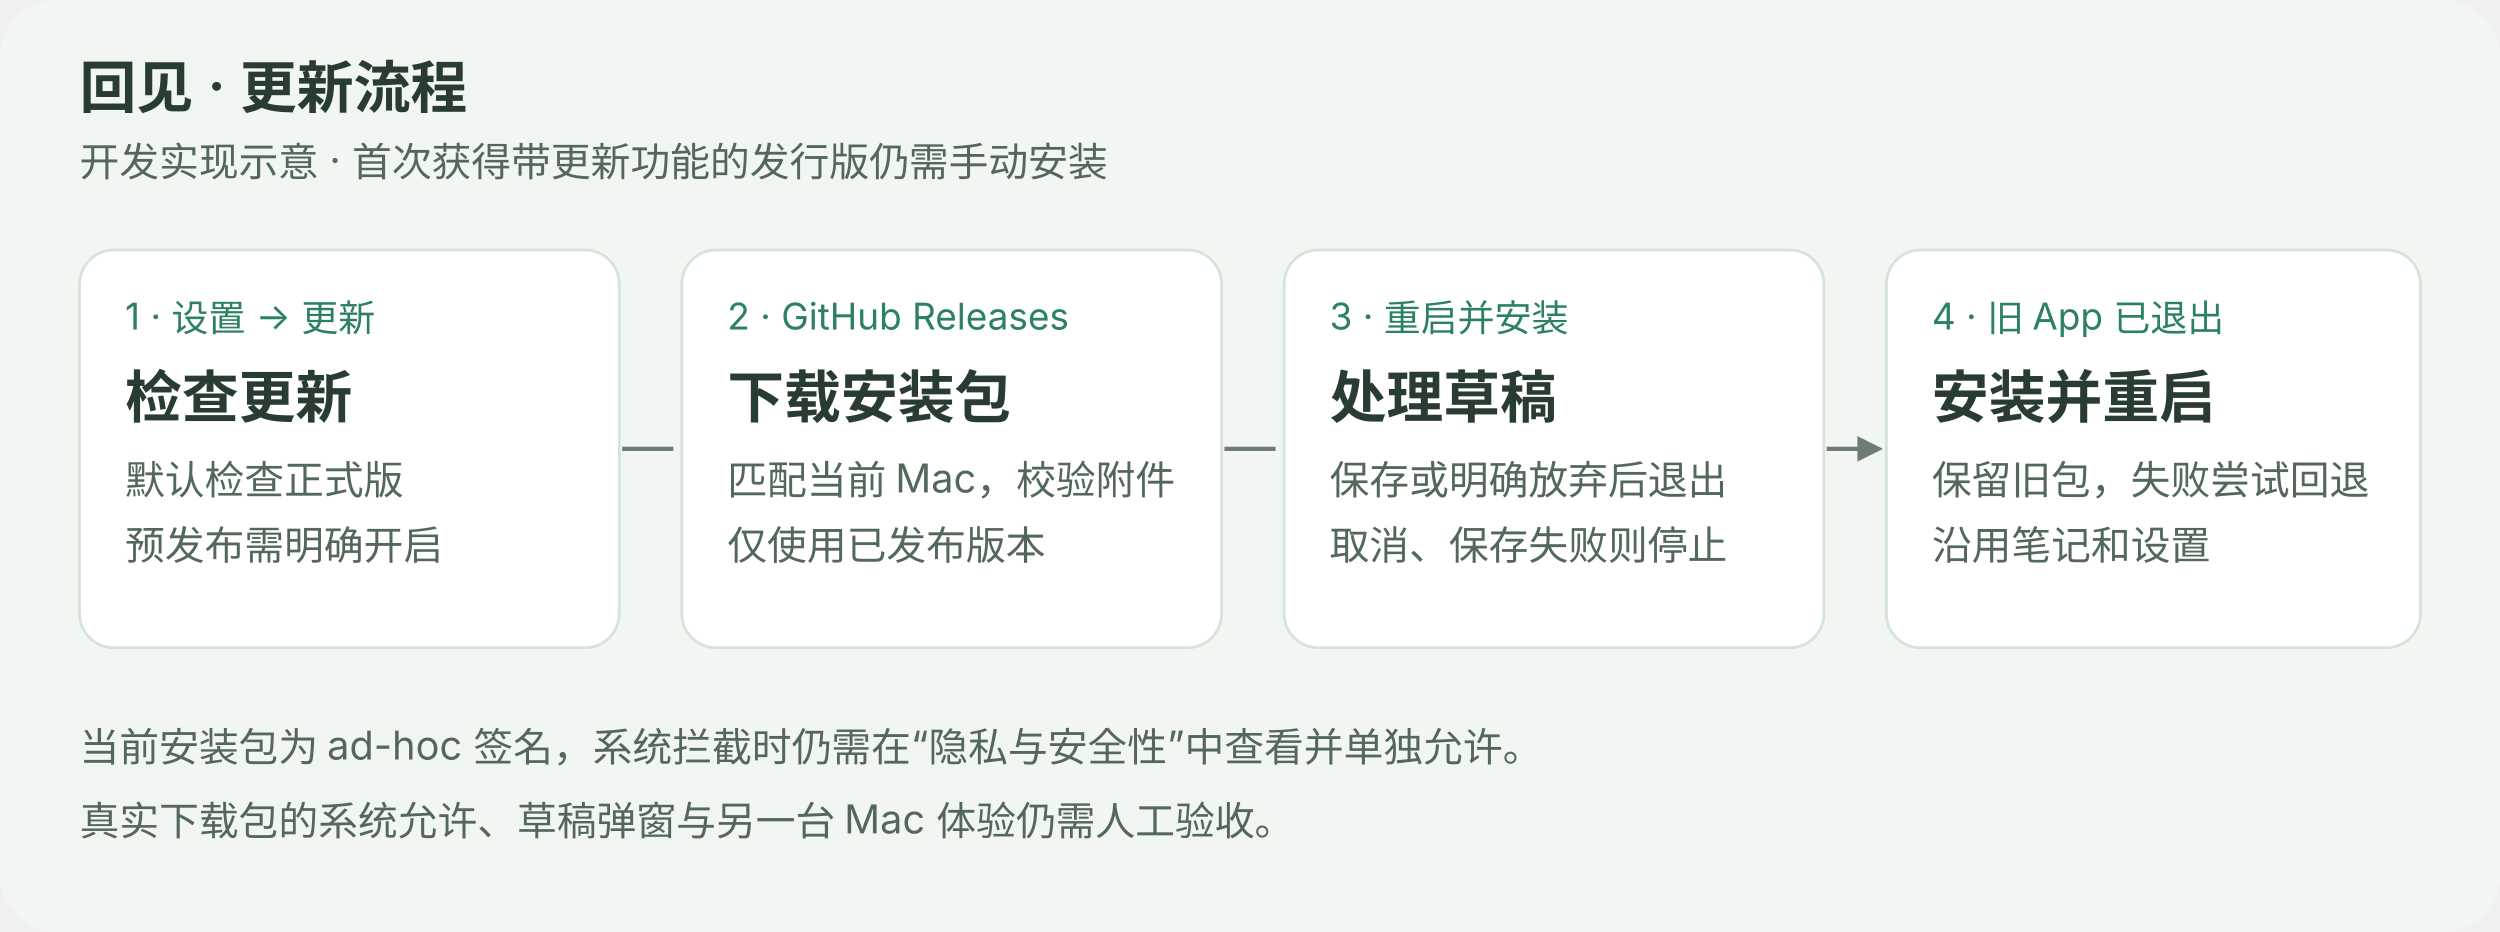
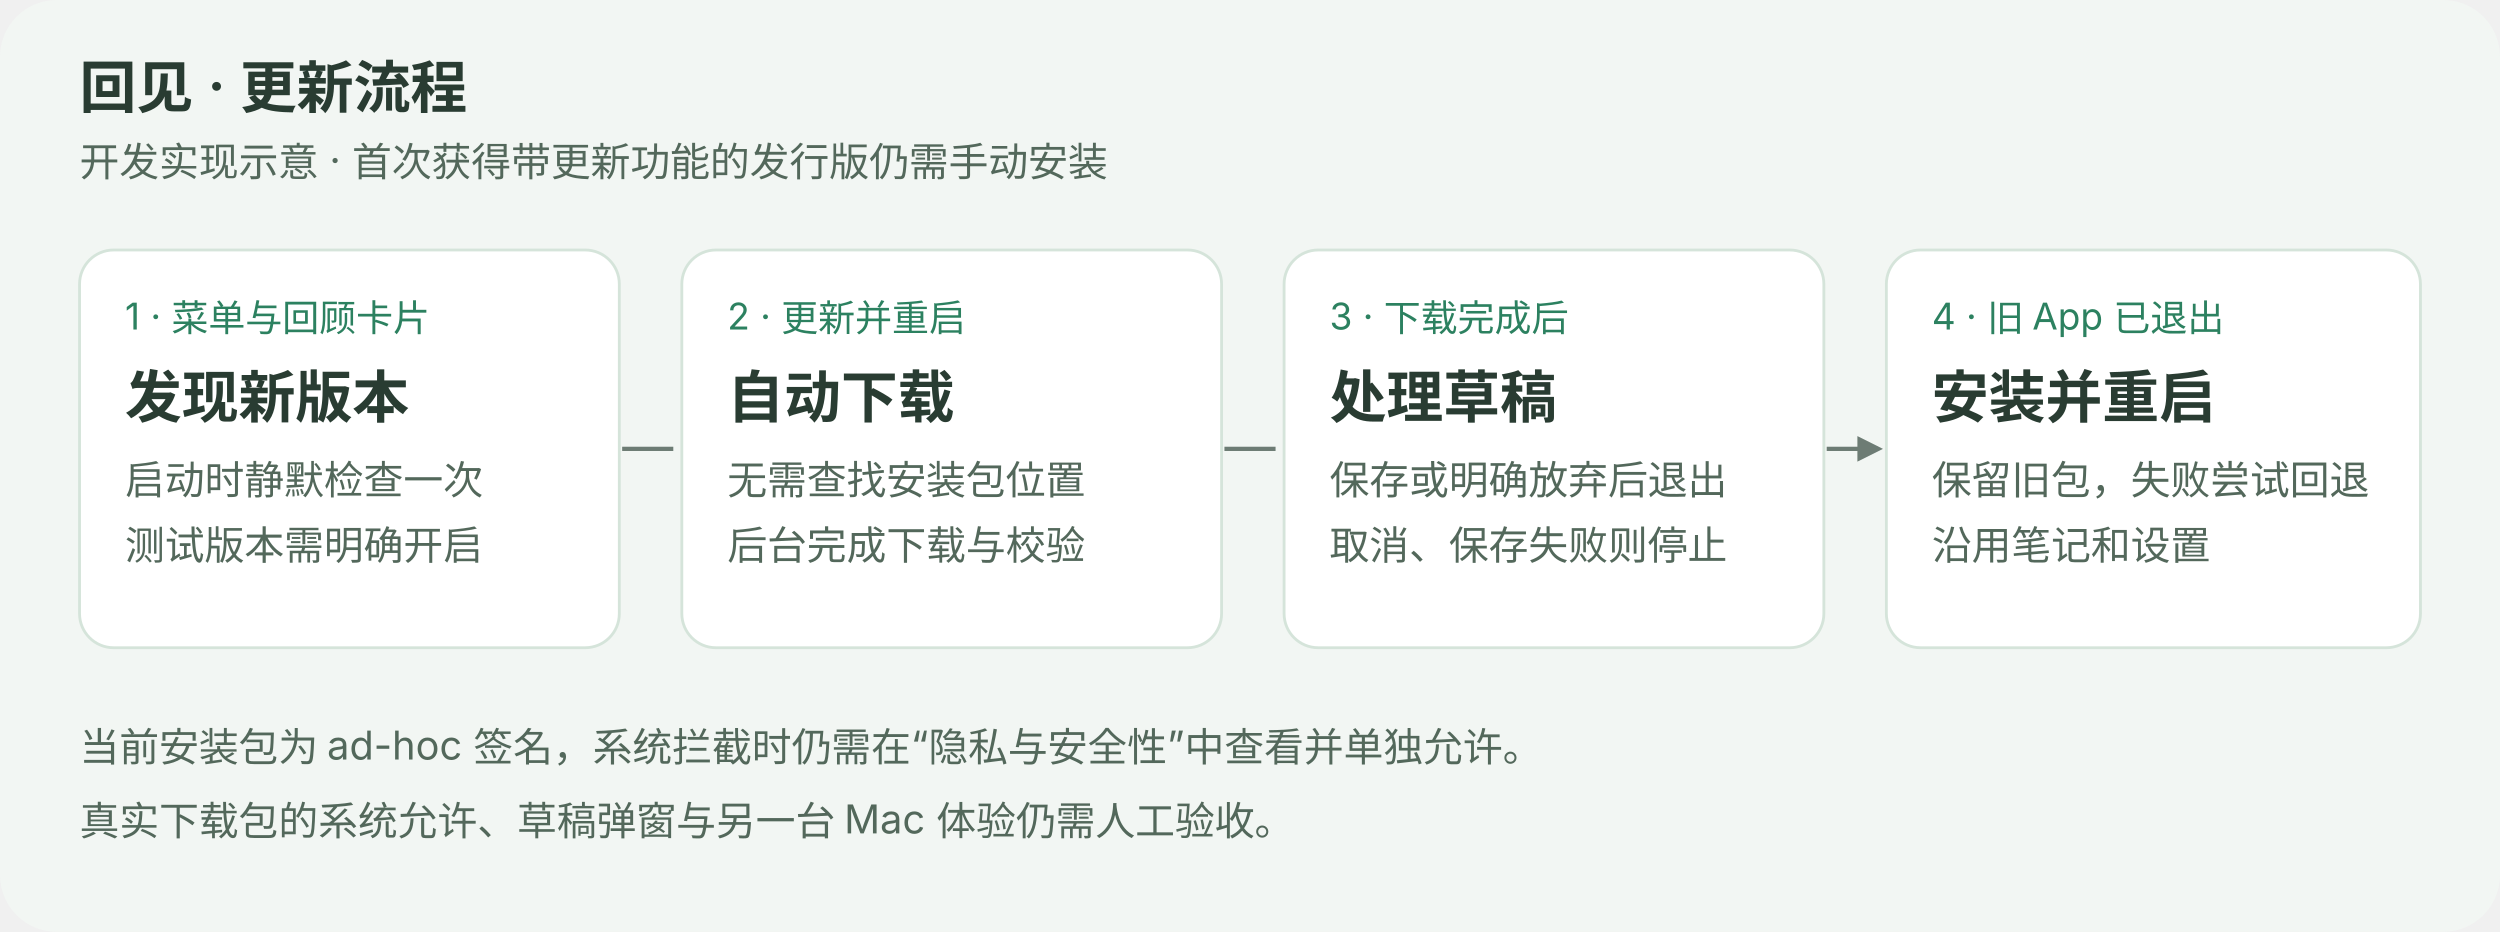
<svg xmlns="http://www.w3.org/2000/svg" width="880" height="328" viewBox="0 0 880 328" role="img" aria-labelledby="title description">
  <defs>
    <marker id="arrow" viewBox="0 0 10 10" refX="8" refY="5" markerWidth="6" markerHeight="6" orient="auto-start-reverse">
      <path d="M 0 0 L 10 5 L 0 10 z" fill="#6d7c74" />
    </marker>
    <style>text {font-family: -apple-system, BlinkMacSystemFont, 'PingFang SC', 'Microsoft YaHei', sans-serif; fill: #293c32} .title {font-size: 20px; font-weight: 600} .body {font-size: 14px; fill: #53685b} .step {font-size: 13px; fill: #2c8160}</style>
  </defs>
  <rect width="880" height="328" rx="20" fill="#f2f6f3" />
  <text x="28" y="38" class="title">回见 · 更新流程</text>
  <text x="28" y="62" class="body">开发实现示意 · 首次获得带更新功能的发行版仍需手动安装</text>
  <g>
    <rect x="28" y="88" width="190" height="140" rx="12" fill="white" stroke="#d5e4da" />
-     <text x="44" y="116" class="step">1 · 设置 → 更新</text>
-     <text x="44" y="147" class="title">检查更新</text>
-     <text x="44" y="174" class="body">默认检查正式版</text>
-     <text x="44" y="197" class="body">预发布需明确开启</text>
+     <text x="44" y="116" class="step">1 · 菜单与回顾卡片</text>
+     <text x="44" y="147" class="title">发现新版本</text>
+     <text x="44" y="174" class="body">启动时静默检查一次</text>
+     <text x="44" y="197" class="body">测试版本需明确开启</text>
    <rect x="240" y="88" width="190" height="140" rx="12" fill="white" stroke="#d5e4da" />
-     <text x="256" y="116" class="step">2 · GitHub Releases</text>
-     <text x="256" y="147" class="title">下载安装包</text>
-     <text x="256" y="174" class="body">匹配当前 Mac，校验附件</text>
-     <text x="256" y="197" class="body">仅使用已发布版本</text>
+     <text x="256" y="116" class="step">2 · 更新并重启</text>
+     <text x="256" y="147" class="title">自动下载</text>
+     <text x="256" y="174" class="body">无需查找安装包位置</text>
+     <text x="256" y="197" class="body">后台完成下载与校验</text>
    <rect x="452" y="88" width="190" height="140" rx="12" fill="white" stroke="#d5e4da" />
-     <text x="468" y="116" class="step">3 · 重启并安装</text>
+     <text x="468" y="116" class="step">3 · 下载完成后</text>
    <text x="468" y="147" class="title">处理草稿</text>
    <text x="468" y="174" class="body">保存或明确放弃后退出</text>
    <text x="468" y="197" class="body">取消、保存失败则停止</text>
    <rect x="664" y="88" width="188" height="140" rx="12" fill="white" stroke="#d5e4da" />
    <text x="680" y="116" class="step">4 · 旧 App 已退出</text>
    <text x="680" y="147" class="title">安装并重启</text>
    <text x="680" y="174" class="body">保留旧包，失败尝试回退</text>
    <text x="680" y="197" class="body">沿用笔记和设置</text>
    <path d="M 219 158 H 237 M 431 158 H 449 M 643 158 H 661" stroke="#6d7c74" stroke-width="1.5" marker-end="url(#arrow)" />
  </g>
  <text x="28" y="268" class="body">当前安装包为 ad-hoc 签名，系统拦截时仍需在“隐私与安全性”中查看并单独允许。</text>
  <text x="28" y="294" class="body">真实下载包的系统允许、草稿弹窗与另一台 Mac 体验仍需人工验收。</text>
</svg>
